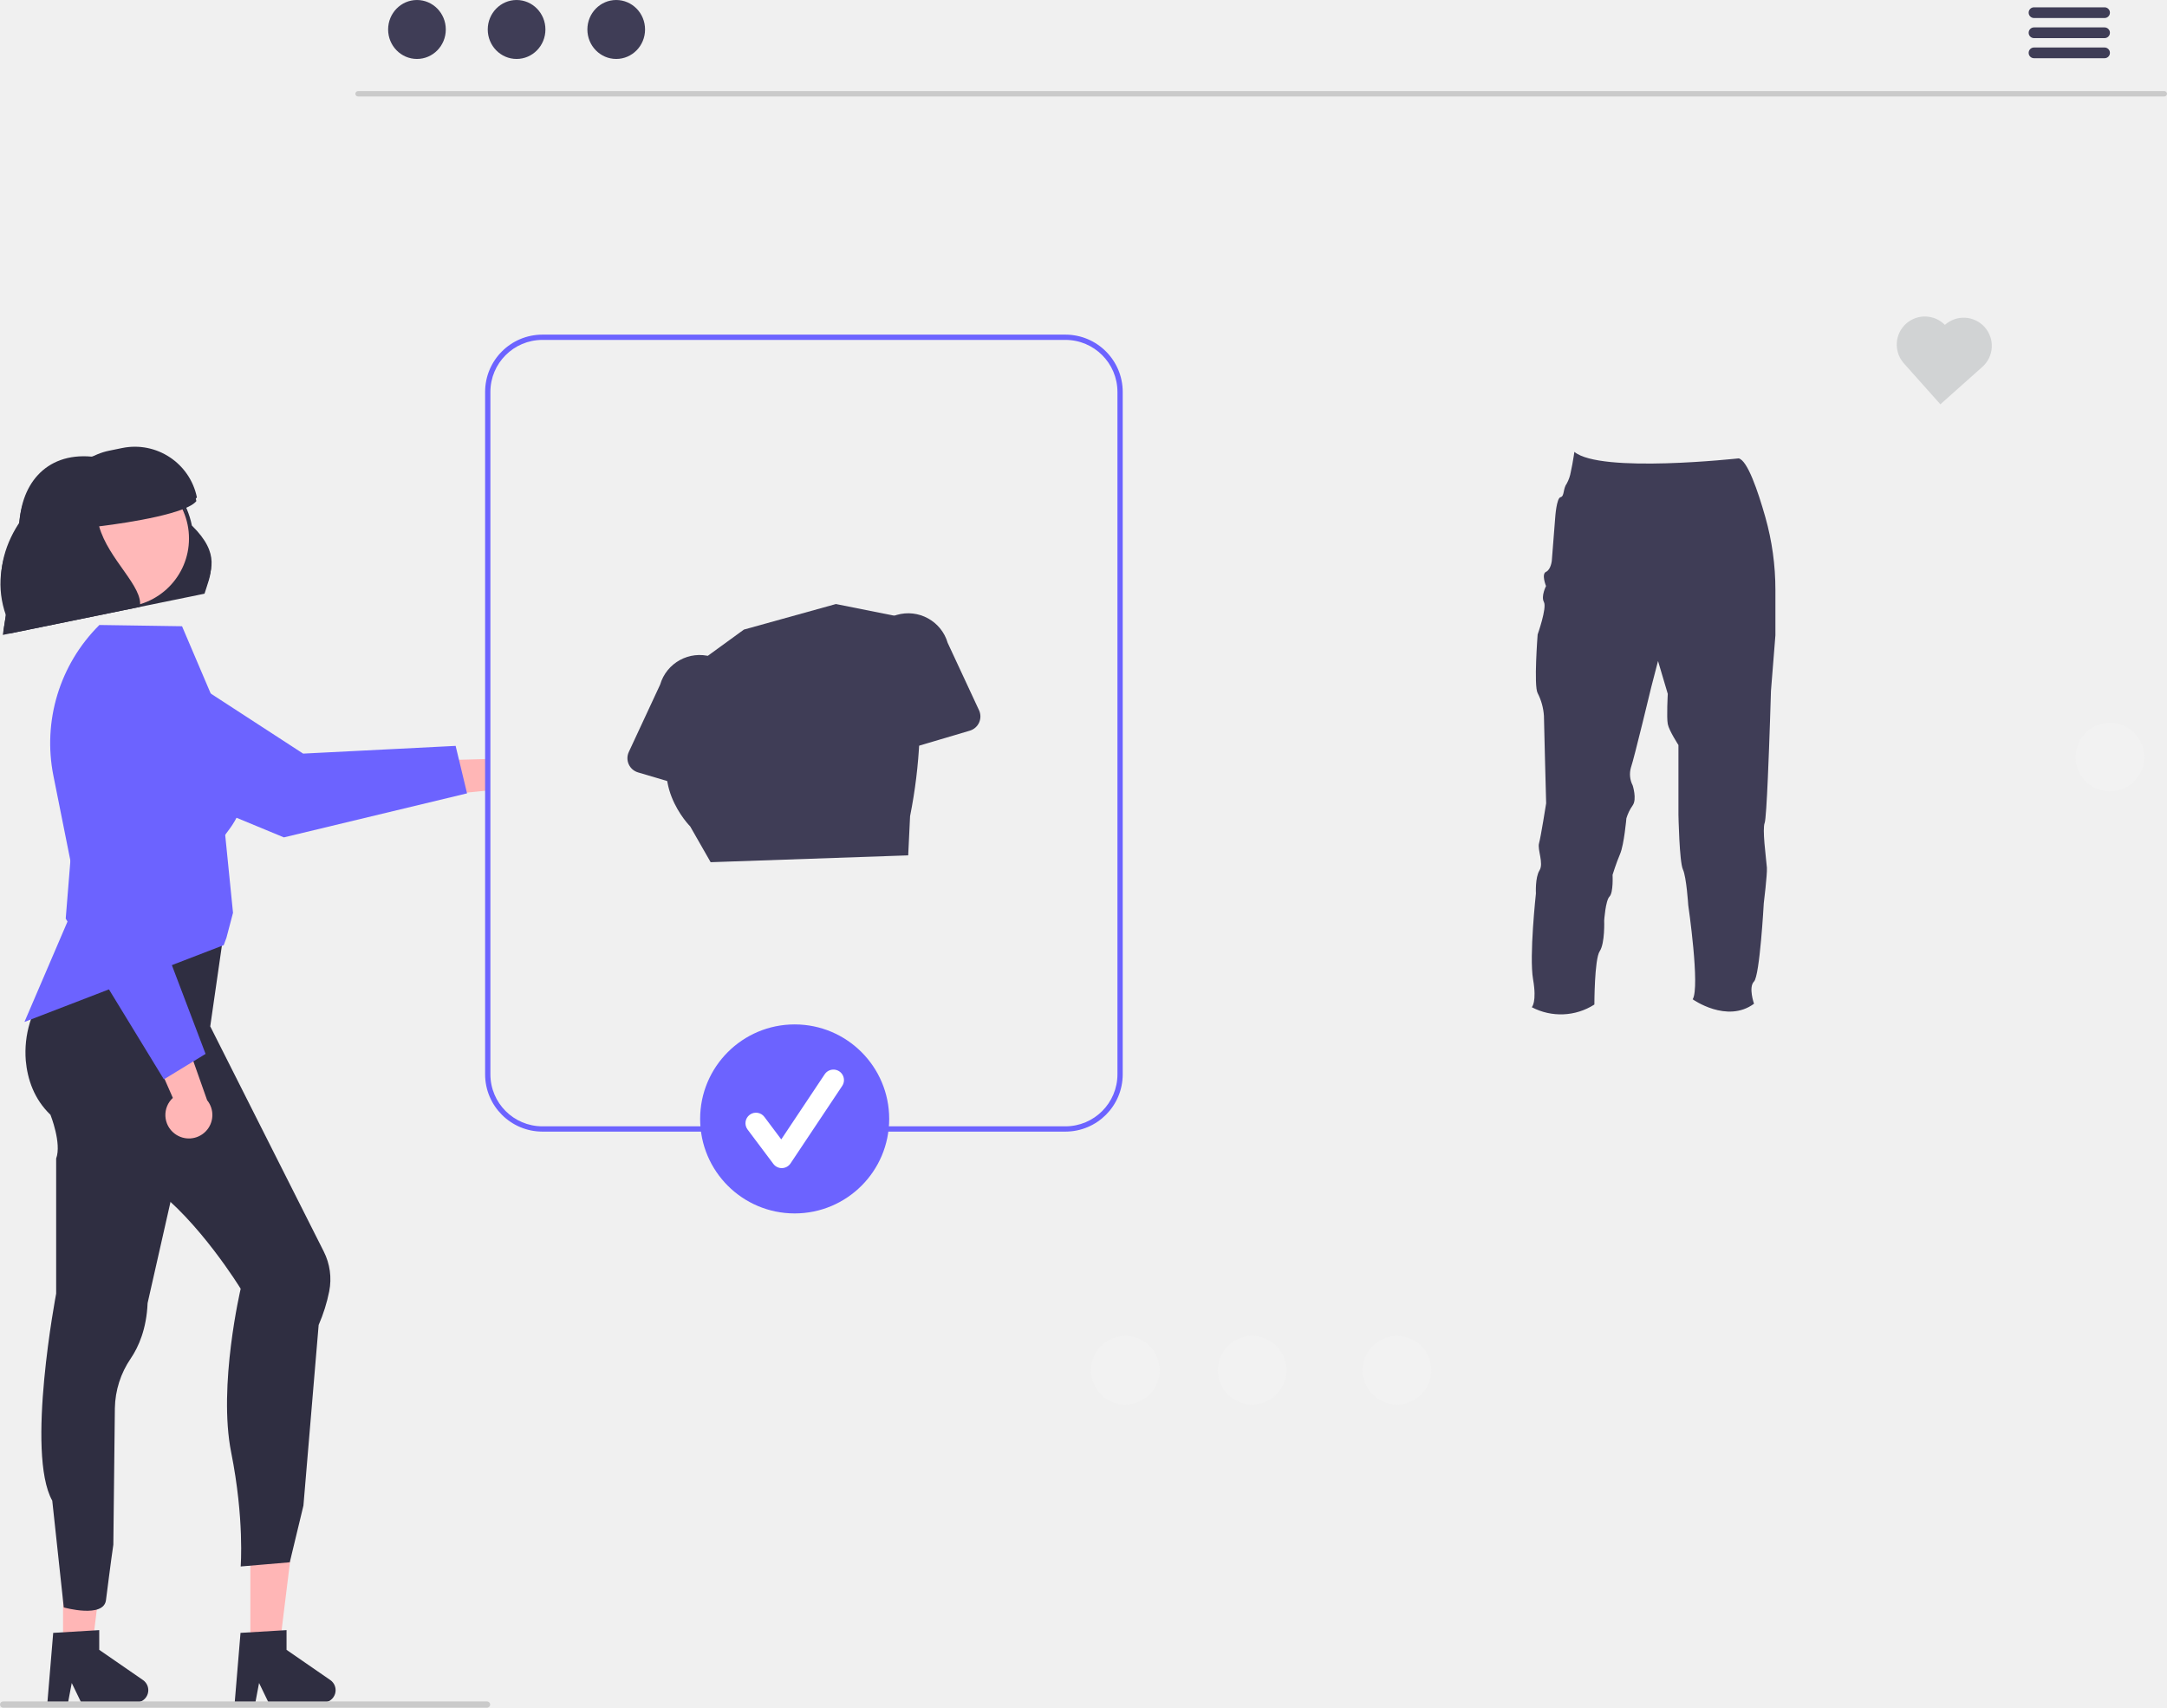
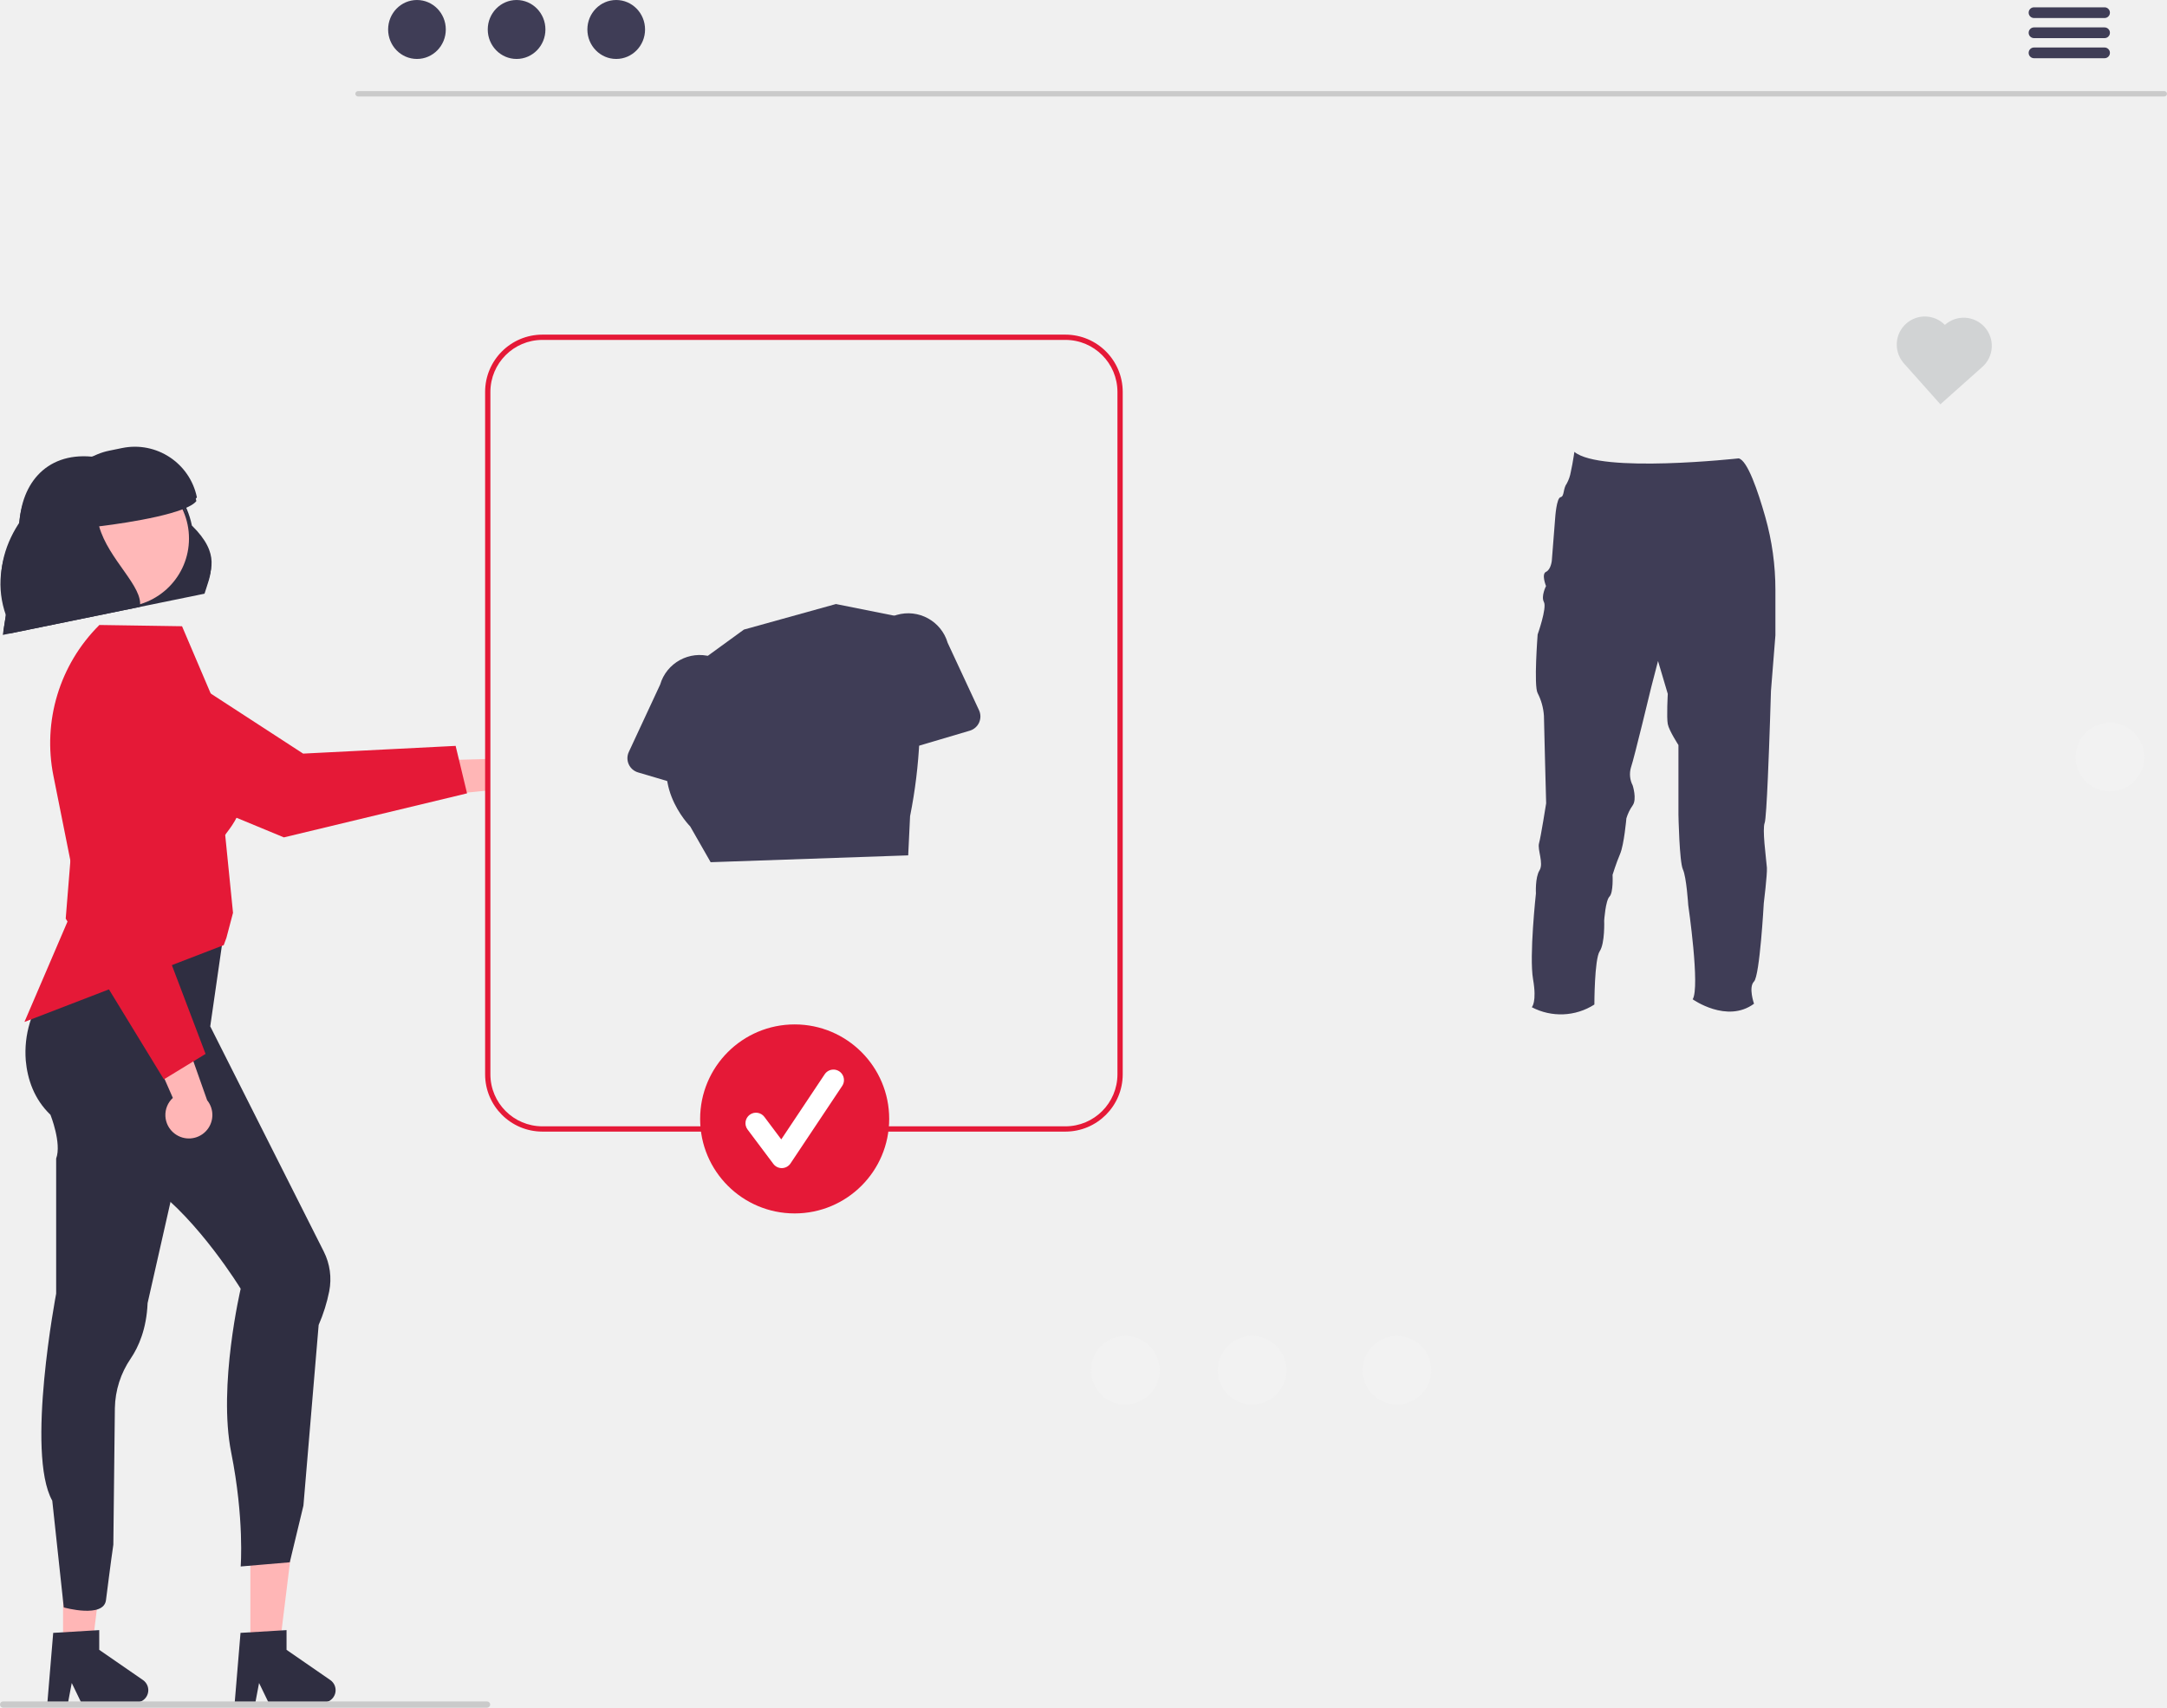
<svg xmlns="http://www.w3.org/2000/svg" width="820.918" height="647.102" viewBox="0 0 820.918 647.102" role="img" artist="Katerina Limpitsouni" source="https://undraw.co/">
  <circle cx="799.298" cy="286.869" r="13" fill="#f2f2f2" />
  <path d="M380.987,422.954a8.842,8.842,0,0,1-13.095-3.515l-31.263,3.165,7.571-14.468,28.527-.788a8.89,8.89,0,0,1,8.26,15.605Z" transform="translate(-183.2348 -119.8836)" fill="#ffb6b6" />
-   <path d="M290.776,437.193l-68.887-28.546a22.317,22.317,0,0,1-12.061-29.129h0a22.294,22.294,0,0,1,32.746-10.156l55.504,36.085,57.763-2.925,4.325,17.988Z" transform="translate(-183.2348 -119.8836)" fill="#6c63ff" />
+   <path d="M290.776,437.193l-68.887-28.546a22.317,22.317,0,0,1-12.061-29.129h0a22.294,22.294,0,0,1,32.746-10.156l55.504,36.085,57.763-2.925,4.325,17.988Z" transform="translate(-183.2348 -119.8836)" fill="#E51937" />
  <polygon points="94.851 624.183 105.88 624.183 111.127 581.641 94.849 581.642 94.851 624.183" fill="#ffb6b6" />
  <path d="M274.35,738.626l17.435-1.041v7.47l16.576,11.448a4.666,4.666,0,0,1-2.651,8.506H284.953l-3.578-7.389-1.397,7.389h-7.826Z" transform="translate(-183.2348 -119.8836)" fill="#2f2e41" />
  <polygon points="23.89 624.183 34.919 624.183 40.166 581.641 23.888 581.642 23.89 624.183" fill="#ffb6b6" />
  <path d="M203.39,738.626l17.435-1.041v7.47l16.576,11.448a4.666,4.666,0,0,1-2.651,8.506H213.992l-3.578-7.389-1.397,7.389h-7.826Z" transform="translate(-183.2348 -119.8836)" fill="#2f2e41" />
  <path d="M262.88,508.798l43,85.31a23.39,23.39,0,0,1,2.07,15.1,62.401,62.401,0,0,1-4,12.74l-5.77,68.46-5.17,21.474-18.6,1.586s1.44-18-3.6-43.24,3.6-62,3.6-62-15.85-25.94-33.87-38.92S262.88,508.798,262.88,508.798Z" transform="translate(-183.2348 -119.8836)" fill="#2f2e41" />
  <path d="M216.76,470.238s-8.92,15.81-15.51,24.32a38.89,38.89,0,0,0-8.25,27.22c.64,7,3.1,14.55,9.35,20.53,0,0,4.32,10.81,2.16,16.58v51.19s-11.566,60.443-1.476,78.463l4.356,40.447s15.291,4.291,16.011-2.909c0,0,1.999-15.821,2.769-20.871l.58-51.73a34.4,34.4,0,0,1,6-18.81c3-4.41,6-11.26,6.4-21l23.73-104.87,5.283-36.633Z" transform="translate(-183.2348 -119.8836)" fill="#2f2e41" />
-   <path d="M203.479,413.896l9.223,46.118L192.495,507.126l75.49-29.1,1.025-2.781,2.497-9.471-2.959-29.489c1.039-2.165,15.834-15.834.361-39.868l-16.715-39.232-31.308-.476-.13.13A63.075,63.075,0,0,0,203.479,413.896Z" transform="translate(-183.2348 -119.8836)" fill="#6c63ff" />
+   <path d="M203.479,413.896l9.223,46.118L192.495,507.126l75.49-29.1,1.025-2.781,2.497-9.471-2.959-29.489c1.039-2.165,15.834-15.834.361-39.868l-16.715-39.232-31.308-.476-.13.13A63.075,63.075,0,0,0,203.479,413.896Z" transform="translate(-183.2348 -119.8836)" fill="#E51937" />
  <path d="M249.389,549.447a8.842,8.842,0,0,1-.677-13.542L236.097,507.126l16.094,2.76,9.512,26.906A8.89,8.89,0,0,1,249.389,549.447Z" transform="translate(-183.2348 -119.8836)" fill="#ffb6b6" />
-   <path d="M208.129,467.971l6.006-74.325a22.317,22.317,0,0,1,24.016-20.425h0a22.294,22.294,0,0,1,19.724,28.043l-17.291,63.905L261.11,519.241l-15.79,9.641Z" transform="translate(-183.2348 -119.8836)" fill="#6c63ff" />
+   <path d="M208.129,467.971l6.006-74.325a22.317,22.317,0,0,1,24.016-20.425h0a22.294,22.294,0,0,1,19.724,28.043l-17.291,63.905L261.11,519.241l-15.79,9.641Z" transform="translate(-183.2348 -119.8836)" fill="#E51937" />
  <path d="M184.503,359.077l76.419-15.624c2.104-7.019,6.136-13.465-4.994-24.426a33.234,33.234,0,0,0-38.051-26.12l0,0c-17.541-1.561-27.395,10.906-27.344,27.639Z" transform="translate(-183.2348 -119.8836)" fill="#2f2e41" />
  <circle cx="45.83" cy="202.661" r="25.976" fill="#ffb8b8" />
  <path d="M209.482,300.813a23.92,23.92,0,0,1,15.129-10.157l4.899-1.002a24,24,0,0,1,28.321,18.706l0,0c-3.52,4.584-24.389,8.057-36.829,9.571,3.484,12.57,16.877,22.884,15.428,30.528l-48.987,10.015-1.002-4.899C177.847,332.91,189.835,311.754,209.482,300.813Z" transform="translate(-183.2348 -119.8836)" fill="#2f2e41" />
  <path d="M184.291,360.475l76.419-15.624c2.104-7.019,6.136-13.465-4.994-24.426a33.234,33.234,0,0,0-38.051-26.12l0,0c-17.541-1.561-27.395,10.906-27.344,27.639Z" transform="translate(-183.2348 -119.8836)" fill="#2f2e41" />
  <circle cx="45.618" cy="204.059" r="25.976" fill="#ffb8b8" />
  <path d="M209.27,302.211a23.92,23.92,0,0,1,15.129-10.157l4.899-1.002a24,24,0,0,1,28.321,18.706l0,0c-3.52,4.584-24.389,8.057-36.829,9.571,3.484,12.57,16.877,22.884,15.428,30.528l-48.987,10.015-1.002-4.899C177.635,334.308,189.623,313.152,209.27,302.211Z" transform="translate(-183.2348 -119.8836)" fill="#2f2e41" />
  <path d="M586.847,547.683H388.714a20.729,20.729,0,0,1-20.706-20.706V268.389a20.729,20.729,0,0,1,20.706-20.706H586.847a20.729,20.729,0,0,1,20.706,20.706V526.977A20.729,20.729,0,0,1,586.847,547.683Z" transform="translate(-183.2348 -119.8836)" fill="#f0f0f0" />
-   <path d="M586.847,548.683H388.714A21.731,21.731,0,0,1,367.008,526.977V268.389a21.73,21.73,0,0,1,21.706-21.706h198.133a21.731,21.731,0,0,1,21.706,21.706V526.977A21.731,21.731,0,0,1,586.847,548.683ZM388.714,248.683A19.728,19.728,0,0,0,369.008,268.389V526.977a19.728,19.728,0,0,0,19.706,19.706h198.133a19.728,19.728,0,0,0,19.706-19.706V268.389a19.728,19.728,0,0,0-19.706-19.706Z" transform="translate(-183.2348 -119.8836)" fill="#6c63ff" />
+   <path d="M586.847,548.683H388.714A21.731,21.731,0,0,1,367.008,526.977V268.389a21.73,21.73,0,0,1,21.706-21.706h198.133a21.731,21.731,0,0,1,21.706,21.706V526.977A21.731,21.731,0,0,1,586.847,548.683ZM388.714,248.683A19.728,19.728,0,0,0,369.008,268.389V526.977a19.728,19.728,0,0,0,19.706,19.706h198.133a19.728,19.728,0,0,0,19.706-19.706V268.389a19.728,19.728,0,0,0-19.706-19.706Z" transform="translate(-183.2348 -119.8836)" fill="#E51937" />
  <path d="M908.729,547.683H710.595a20.729,20.729,0,0,1-20.706-20.706V268.389a20.729,20.729,0,0,1,20.706-20.706H908.729a20.729,20.729,0,0,1,20.706,20.706V526.977A20.729,20.729,0,0,1,908.729,547.683Z" transform="translate(-183.2348 -119.8836)" fill="#f0f0f0" />
  <path d="M1003.159,156.436H318.836a1.016,1.016,0,0,1,0-2.031h684.323a1.016,1.016,0,0,1,0,2.031Z" transform="translate(-183.2348 -119.8836)" fill="#cacaca" />
  <ellipse cx="157.956" cy="11.169" rx="10.925" ry="11.169" fill="#3f3d56" />
  <ellipse cx="195.698" cy="11.169" rx="10.925" ry="11.169" fill="#3f3d56" />
  <ellipse cx="233.44" cy="11.169" rx="10.925" ry="11.169" fill="#3f3d56" />
  <path d="M980.546,126.715H953.729a2.031,2.031,0,0,1,0-4.061h26.817a2.031,2.031,0,0,1,0,4.061Z" transform="translate(-183.2348 -119.8836)" fill="#3f3d56" />
  <path d="M980.546,134.33H953.729a2.031,2.031,0,0,1,0-4.061h26.817a2.031,2.031,0,0,1,0,4.061Z" transform="translate(-183.2348 -119.8836)" fill="#3f3d56" />
  <path d="M980.546,141.945H953.729a2.031,2.031,0,0,1,0-4.061h26.817a2.031,2.031,0,0,1,0,4.061Z" transform="translate(-183.2348 -119.8836)" fill="#3f3d56" />
  <path d="M920.03,242.98l-.02.018A10.646,10.646,0,0,0,904.136,257.15l-.02.018,14.189,15.914,15.914-14.189a10.66,10.66,0,0,0-14.189-15.914Z" transform="translate(-183.2348 -119.8836)" fill="#d1d3d4" />
  <path d="M421.417,409.496a5.605,5.605,0,0,1,.026-4.672l11.877-25.535a15.583,15.583,0,0,1,29.908,8.766l-3.97,27.973a5.611,5.611,0,0,1-7.149,4.591L424.938,412.569A5.605,5.605,0,0,1,421.417,409.496Z" transform="translate(-183.2348 -119.8836)" fill="#3f3d56" />
  <path d="M550.623,396.757l-27.172,8.051a5.611,5.611,0,0,1-7.149-4.591L512.332,372.243a15.583,15.583,0,0,1,29.908-8.766l11.877,25.535a5.611,5.611,0,0,1-3.494,7.745Z" transform="translate(-183.2348 -119.8836)" fill="#3f3d56" />
  <path d="M443.73,373.953l21.309-15.497,34.869-9.686L528.964,354.582l1.708,16.057a193.849,193.849,0,0,1-2.677,58.524l-.708,14.842-74.841,2.592-7.749-13.56s-17.434-17.434-3.874-36.806Z" transform="translate(-183.2348 -119.8836)" fill="#3f3d56" />
  <path d="M855.807,343.423v17.222l-1.683,21.039s-.532,18.372-1.175,32.864c-.389,8.809-.825,16.182-1.206,17.134-.468,1.167-.357,4.349-.087,7.69.317,3.865.841,7.944.928,9.309.167,2.548-1.183,13.492-1.183,13.492s-1.508,27.444-3.698,29.634c-2.191,2.19,0,8.42,0,8.42-10.269,7.571-23.238-1.682-23.238-1.682,2.865-4.563-1.683-35.713-1.683-35.713s-.667-10.635-2.015-13.492c-1.349-2.857-1.691-20.706-1.691-20.706V402.199s-3.54-5.413-4.039-7.936,0-11.444,0-11.444l-3.698-12.46-2.532,9.762s-6.555,27.277-7.738,30.642a9.198,9.198,0,0,0,.667,6.738s1.69,5.19,0,7.571a17.028,17.028,0,0,0-2.381,4.889s-.865,9.936-2.381,13.492c-1.516,3.555-2.857,7.936-2.857,7.936s.357,6.714-1.159,8.23c-1.516,1.516-2.016,9.095-2.016,9.095s.333,8.579-1.691,11.611c-2.024,3.032-2.024,20.206-2.024,20.206a23.554,23.554,0,0,1-23.713,1.008s2-1.873.484-10.603c-1.516-8.73,1.087-32.499,1.087-32.499s-.333-6.032,1.349-8.73c1.683-2.698-.849-7.912-.174-10.27.675-2.357,2.698-15.158,2.698-15.158s-.841-31.483-.841-33.166a21.983,21.983,0,0,0-2.381-8.587c-1.516-2.69,0-22.222,0-22.222s3.571-10.095,2.381-12.285.794-6.063.794-6.063-1.849-4.548,0-5.389,2.191-4.206,2.191-4.206l1.285-16.333s.484-7.412,2.024-7.746c1.54-.333.865-3.19,2.381-5.214a14.23,14.23,0,0,0,1.508-4.381c.214-.936.413-1.913.579-2.849.476-2.54.77-4.73.77-4.73,9.936,8.254,62.18,2.468,62.236,2.468,3.317.722,7.262,12.238,10.111,22.277A101.26,101.26,0,0,1,855.807,343.423Z" transform="translate(-183.2348 -119.8836)" fill="#3f3d56" />
  <path d="M319.675,766.986h29.02c.43-.78.83-1.58,1.2-2.39,3.34-7.15,4.75-15.13,6.1-22.95l2.19-12.7q-10.5,7.635-20.99,15.26c-2.28,1.66-4.61,3.39-6.8,5.26-4.61,3.91-8.59,8.43-10.15,14.17-.08.32-.16.64-.22.96A19.465,19.465,0,0,0,319.675,766.986Z" transform="translate(-183.2348 -119.8836)" fill="#f0f0f0" />
  <path d="M315.605,764.595a.775.775,0,0,0,.01.15,10.487,10.487,0,0,0,.54,2.24H329.185a16.311,16.311,0,0,0,1.04-2.39,17.498,17.498,0,0,0,.85-3.39,35.218,35.218,0,0,0-.68-11.74c-.25-1.25-.52-2.51-.79-3.75l-1.54-7.08-7.71,12.39C317.775,755.176,315.095,759.745,315.605,764.595Z" transform="translate(-183.2348 -119.8836)" fill="#f0f0f0" />
  <path d="M183.235,765.785a1.195,1.195,0,0,0,1.19,1.2H367.725a1.195,1.195,0,0,0,0-2.39H184.425A1.193,1.193,0,0,0,183.235,765.785Z" transform="translate(-183.2348 -119.8836)" fill="#cacaca" />
-   <circle cx="301.04" cy="423.992" r="35.811" fill="#6c63ff" />
+   <circle cx="301.04" cy="423.992" r="35.811" fill="#E51937" />
  <path d="M479.389,562.513a3.982,3.982,0,0,1-3.186-1.594l-9.77-13.027a3.983,3.983,0,1,1,6.374-4.78l6.392,8.522,16.416-24.624a3.984,3.984,0,1,1,6.629,4.419l-19.54,29.309a3.985,3.985,0,0,1-3.204,1.773C479.463,562.513,479.426,562.513,479.389,562.513Z" transform="translate(-183.2348 -119.8836)" fill="#fff" />
  <circle cx="426.318" cy="519.221" r="13" fill="#f2f2f2" />
  <circle cx="529.208" cy="519.221" r="13" fill="#f2f2f2" />
  <circle cx="474.316" cy="519.221" r="13" fill="#f2f2f2" />
</svg>
